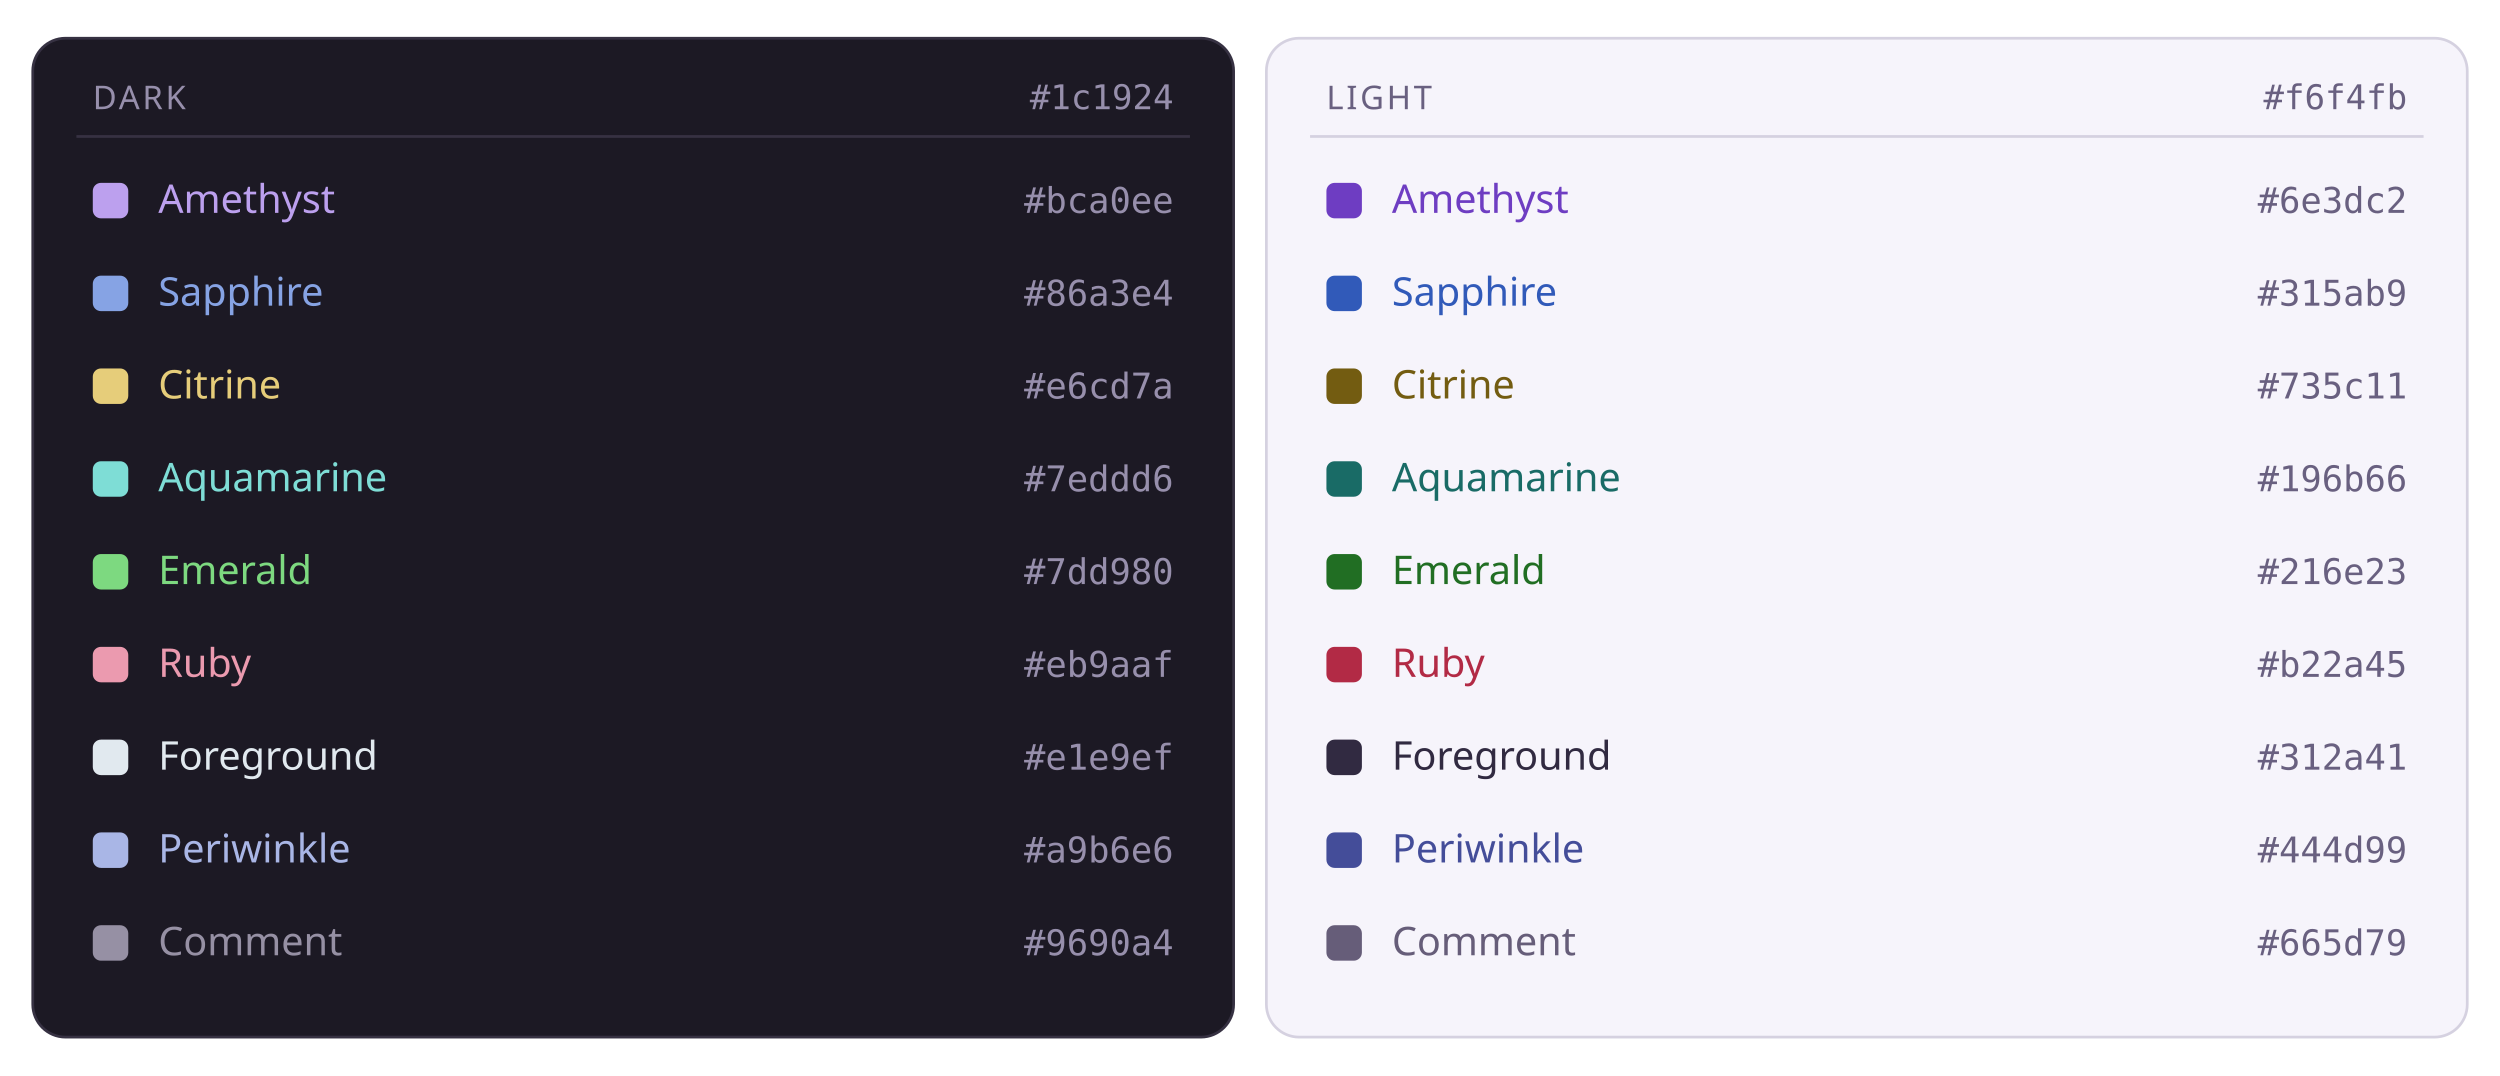
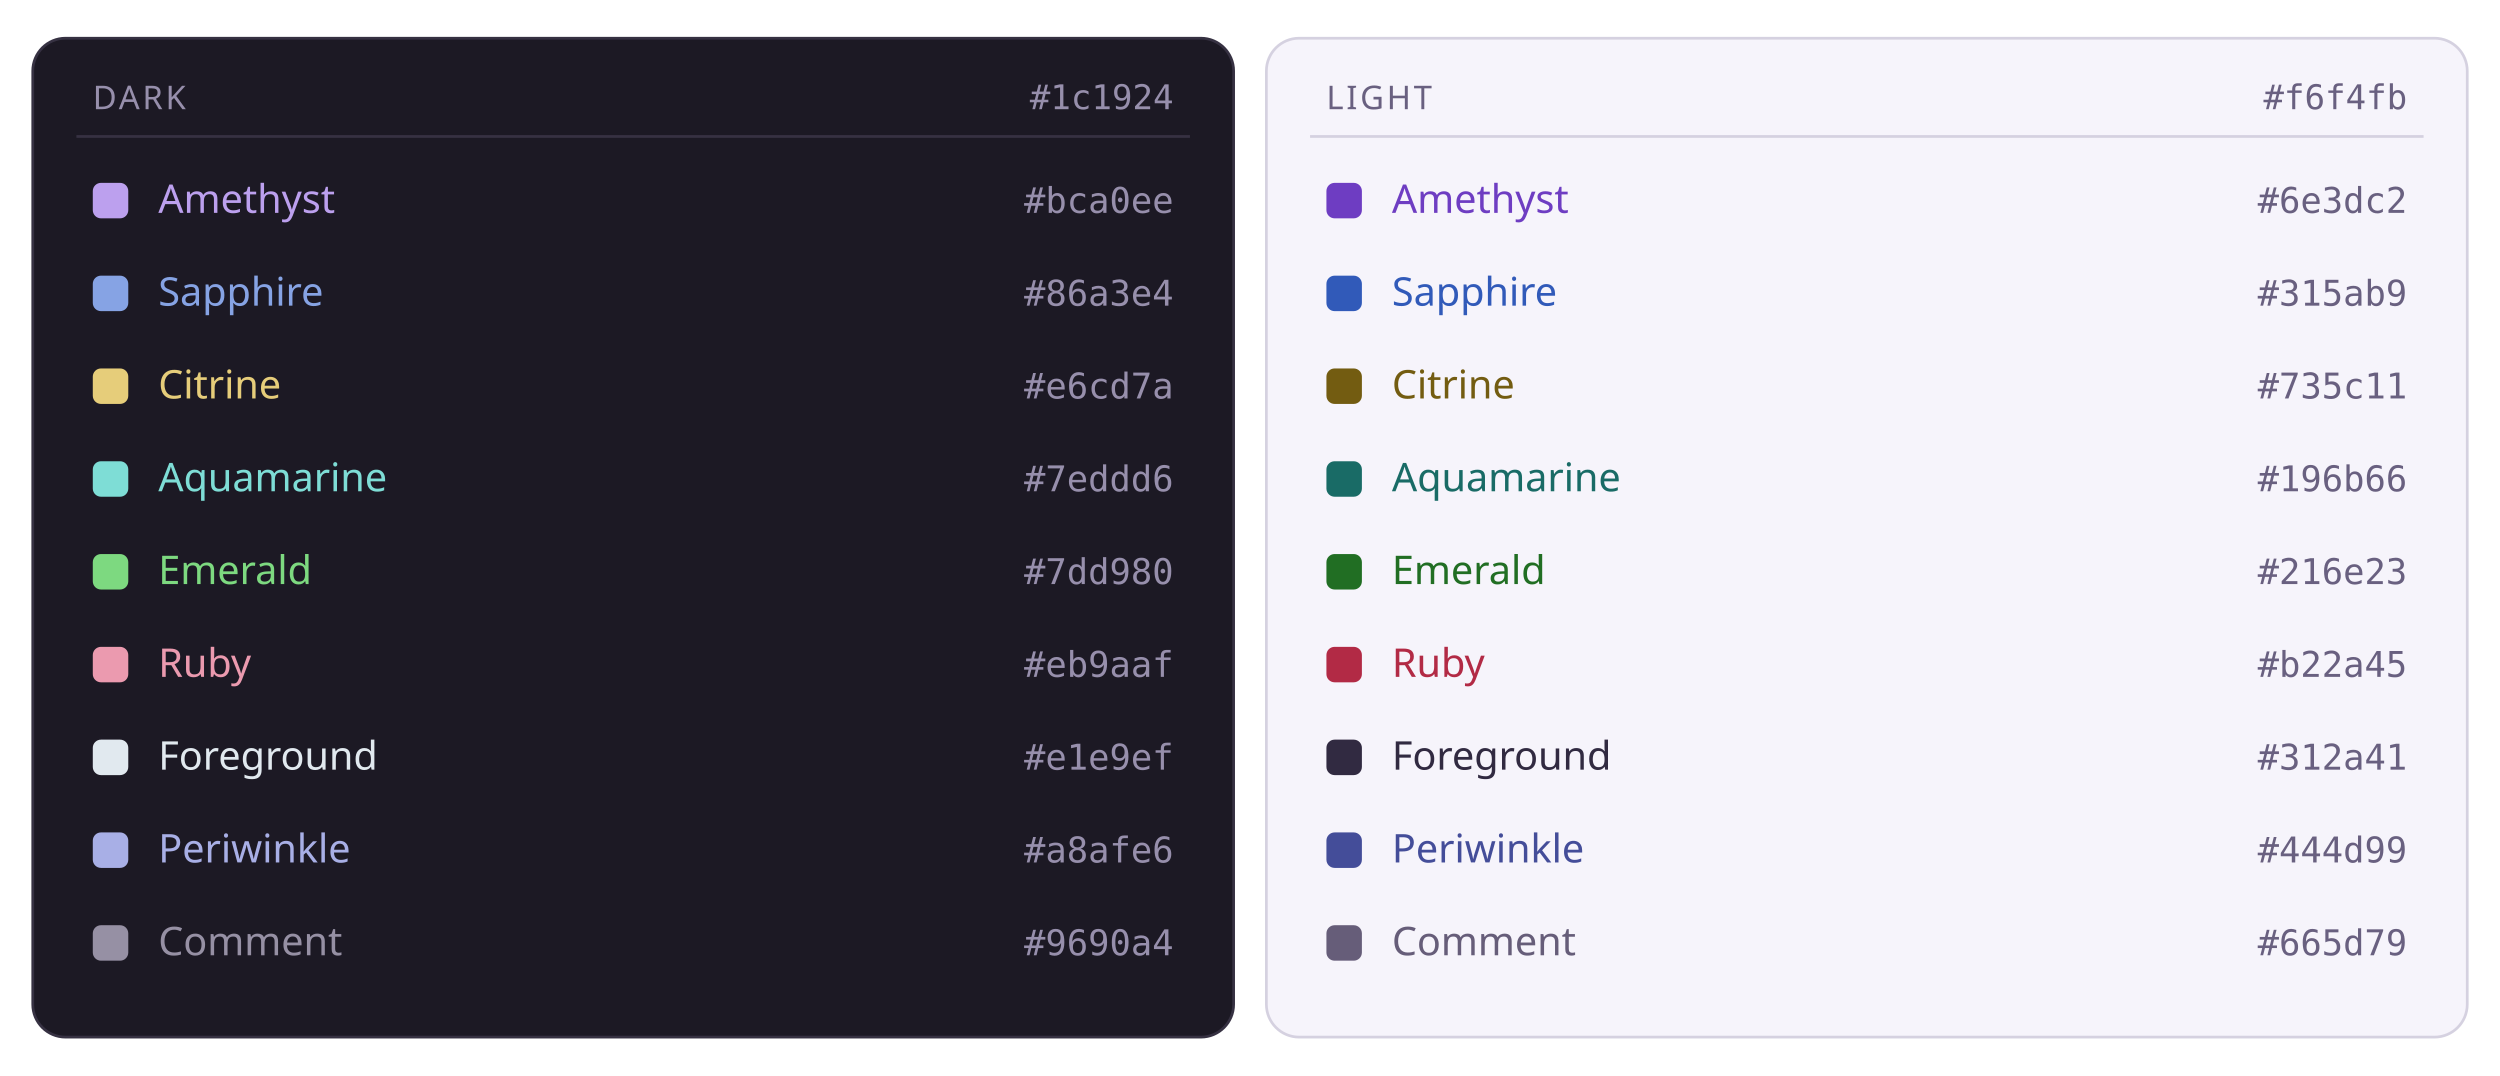
<svg xmlns="http://www.w3.org/2000/svg" width="916" height="394" viewBox="0 0 916 394" font-family="ui-sans-serif,system-ui,sans-serif">
  <rect x="12" y="14" width="440" height="366" rx="12" fill="#1c1924" stroke="#363142" />
  <text x="34" y="40" font-size="12" letter-spacing="1" fill="#978fac">DARK</text>
  <text x="430" y="40" text-anchor="end" font-size="12.5" fill="#978fac" font-family="ui-monospace,monospace">#1c1924</text>
  <line x1="28" y1="50" x2="436" y2="50" stroke="#363142" />
  <rect x="34" y="67" width="13" height="13" rx="3" fill="#bca0ee" />
  <text x="58" y="78" font-size="14.5" fill="#bca0ee">Amethyst</text>
  <text x="430" y="78" text-anchor="end" font-size="13" fill="#978fac" font-family="ui-monospace,monospace">#bca0ee</text>
  <rect x="34" y="101" width="13" height="13" rx="3" fill="#86a3e4" />
  <text x="58" y="112" font-size="14.5" fill="#86a3e4">Sapphire</text>
  <text x="430" y="112" text-anchor="end" font-size="13" fill="#978fac" font-family="ui-monospace,monospace">#86a3e4</text>
  <rect x="34" y="135" width="13" height="13" rx="3" fill="#e6cd7a" />
  <text x="58" y="146" font-size="14.5" fill="#e6cd7a">Citrine</text>
  <text x="430" y="146" text-anchor="end" font-size="13" fill="#978fac" font-family="ui-monospace,monospace">#e6cd7a</text>
  <rect x="34" y="169" width="13" height="13" rx="3" fill="#7eddd6" />
  <text x="58" y="180" font-size="14.5" fill="#7eddd6">Aquamarine</text>
  <text x="430" y="180" text-anchor="end" font-size="13" fill="#978fac" font-family="ui-monospace,monospace">#7eddd6</text>
  <rect x="34" y="203" width="13" height="13" rx="3" fill="#7dd980" />
  <text x="58" y="214" font-size="14.5" fill="#7dd980">Emerald</text>
  <text x="430" y="214" text-anchor="end" font-size="13" fill="#978fac" font-family="ui-monospace,monospace">#7dd980</text>
  <rect x="34" y="237" width="13" height="13" rx="3" fill="#eb9aaf" />
  <text x="58" y="248" font-size="14.5" fill="#eb9aaf">Ruby</text>
  <text x="430" y="248" text-anchor="end" font-size="13" fill="#978fac" font-family="ui-monospace,monospace">#eb9aaf</text>
  <rect x="34" y="271" width="13" height="13" rx="3" fill="#e1e9ef" />
  <text x="58" y="282" font-size="14.5" fill="#e1e9ef">Foreground</text>
  <text x="430" y="282" text-anchor="end" font-size="13" fill="#978fac" font-family="ui-monospace,monospace">#e1e9ef</text>
-   <rect x="34" y="305" width="13" height="13" rx="3" fill="#a9b6e6" />
-   <text x="58" y="316" font-size="14.5" fill="#a9b6e6">Periwinkle</text>
-   <text x="430" y="316" text-anchor="end" font-size="13" fill="#978fac" font-family="ui-monospace,monospace">#a9b6e6</text>
+   <rect x="34" y="305" width="13" height="13" rx="3" fill="#a8afe6" />
+   <text x="58" y="316" font-size="14.5" fill="#a8afe6">Periwinkle</text>
+   <text x="430" y="316" text-anchor="end" font-size="13" fill="#978fac" font-family="ui-monospace,monospace">#a8afe6</text>
  <rect x="34" y="339" width="13" height="13" rx="3" fill="#9690a4" />
  <text x="58" y="350" font-size="14.5" fill="#9690a4">Comment</text>
  <text x="430" y="350" text-anchor="end" font-size="13" fill="#978fac" font-family="ui-monospace,monospace">#9690a4</text>
  <rect x="464" y="14" width="440" height="366" rx="12" fill="#f6f4fb" stroke="#d5d1e0" />
  <text x="486" y="40" font-size="12" letter-spacing="1" fill="#696080">LIGHT</text>
  <text x="882" y="40" text-anchor="end" font-size="12.5" fill="#696080" font-family="ui-monospace,monospace">#f6f4fb</text>
  <line x1="480" y1="50" x2="888" y2="50" stroke="#d5d1e0" />
  <rect x="486" y="67" width="13" height="13" rx="3" fill="#6e3dc2" />
  <text x="510" y="78" font-size="14.5" fill="#6e3dc2">Amethyst</text>
  <text x="882" y="78" text-anchor="end" font-size="13" fill="#696080" font-family="ui-monospace,monospace">#6e3dc2</text>
  <rect x="486" y="101" width="13" height="13" rx="3" fill="#315ab9" />
  <text x="510" y="112" font-size="14.5" fill="#315ab9">Sapphire</text>
  <text x="882" y="112" text-anchor="end" font-size="13" fill="#696080" font-family="ui-monospace,monospace">#315ab9</text>
  <rect x="486" y="135" width="13" height="13" rx="3" fill="#735c11" />
  <text x="510" y="146" font-size="14.5" fill="#735c11">Citrine</text>
  <text x="882" y="146" text-anchor="end" font-size="13" fill="#696080" font-family="ui-monospace,monospace">#735c11</text>
  <rect x="486" y="169" width="13" height="13" rx="3" fill="#196b66" />
  <text x="510" y="180" font-size="14.5" fill="#196b66">Aquamarine</text>
  <text x="882" y="180" text-anchor="end" font-size="13" fill="#696080" font-family="ui-monospace,monospace">#196b66</text>
  <rect x="486" y="203" width="13" height="13" rx="3" fill="#216e23" />
  <text x="510" y="214" font-size="14.5" fill="#216e23">Emerald</text>
  <text x="882" y="214" text-anchor="end" font-size="13" fill="#696080" font-family="ui-monospace,monospace">#216e23</text>
  <rect x="486" y="237" width="13" height="13" rx="3" fill="#b22a45" />
  <text x="510" y="248" font-size="14.5" fill="#b22a45">Ruby</text>
  <text x="882" y="248" text-anchor="end" font-size="13" fill="#696080" font-family="ui-monospace,monospace">#b22a45</text>
  <rect x="486" y="271" width="13" height="13" rx="3" fill="#312a41" />
  <text x="510" y="282" font-size="14.5" fill="#312a41">Foreground</text>
  <text x="882" y="282" text-anchor="end" font-size="13" fill="#696080" font-family="ui-monospace,monospace">#312a41</text>
  <rect x="486" y="305" width="13" height="13" rx="3" fill="#444d99" />
  <text x="510" y="316" font-size="14.5" fill="#444d99">Periwinkle</text>
  <text x="882" y="316" text-anchor="end" font-size="13" fill="#696080" font-family="ui-monospace,monospace">#444d99</text>
  <rect x="486" y="339" width="13" height="13" rx="3" fill="#665d79" />
  <text x="510" y="350" font-size="14.5" fill="#665d79">Comment</text>
  <text x="882" y="350" text-anchor="end" font-size="13" fill="#696080" font-family="ui-monospace,monospace">#665d79</text>
</svg>
